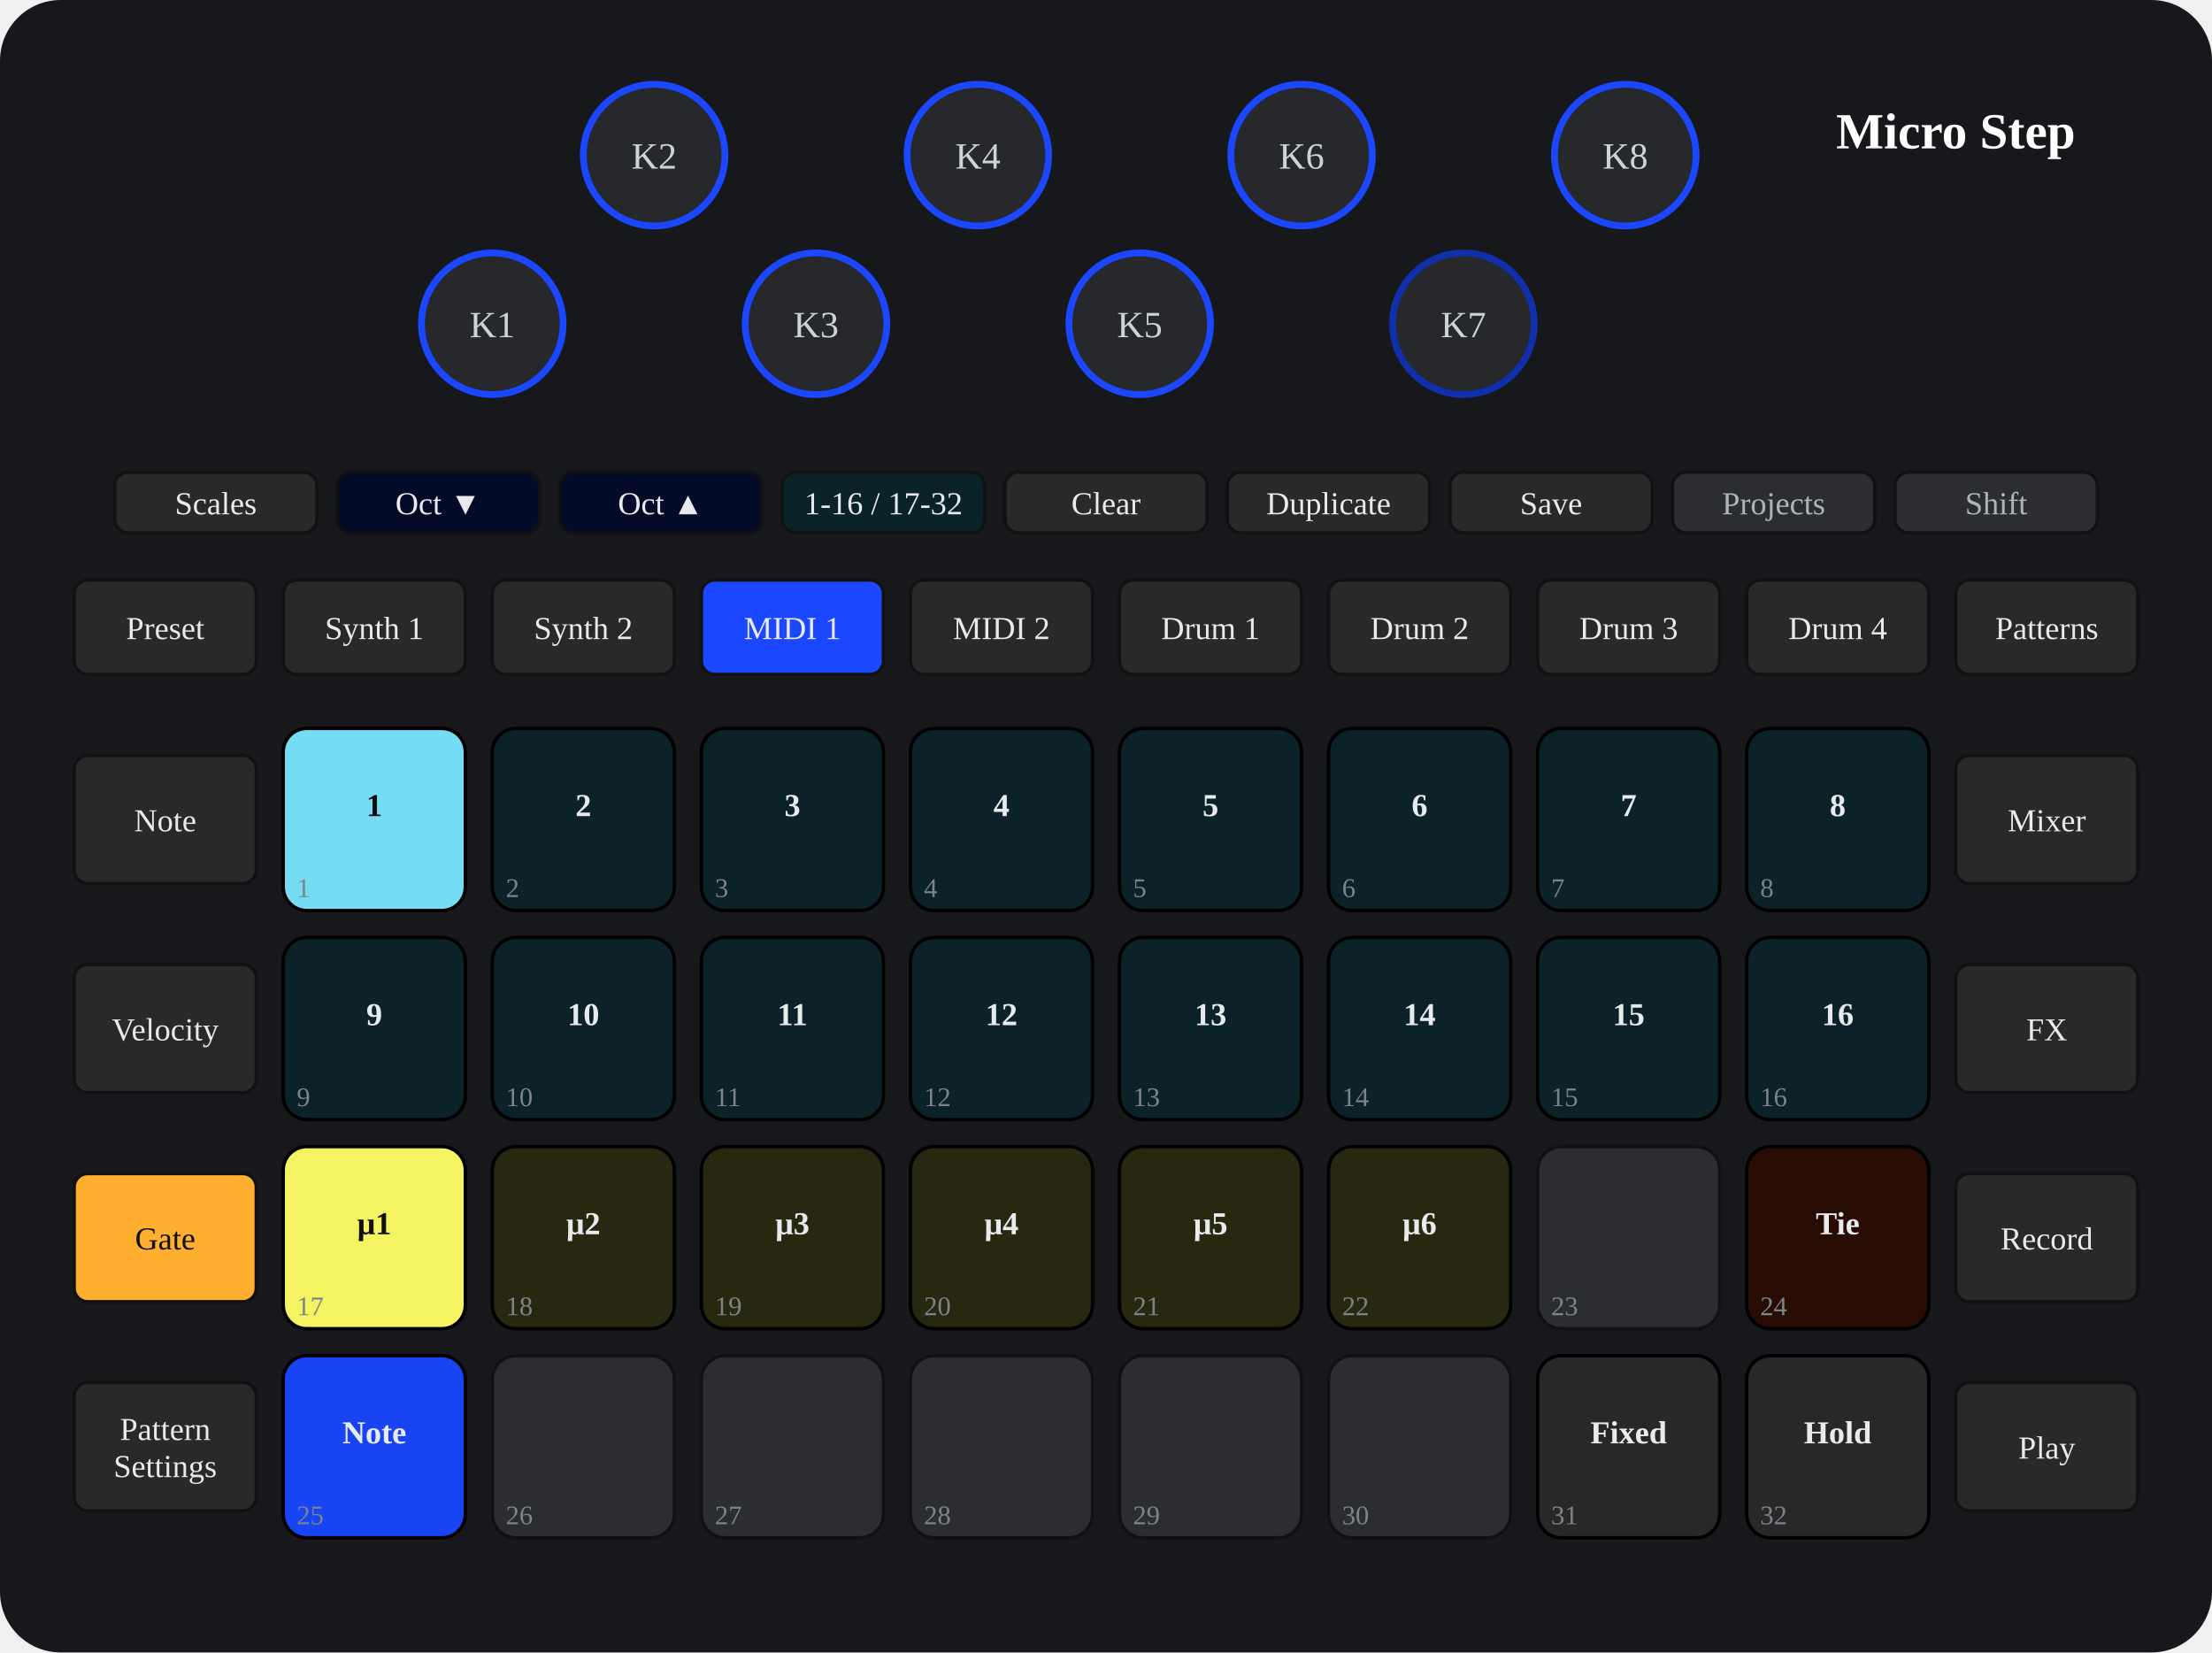
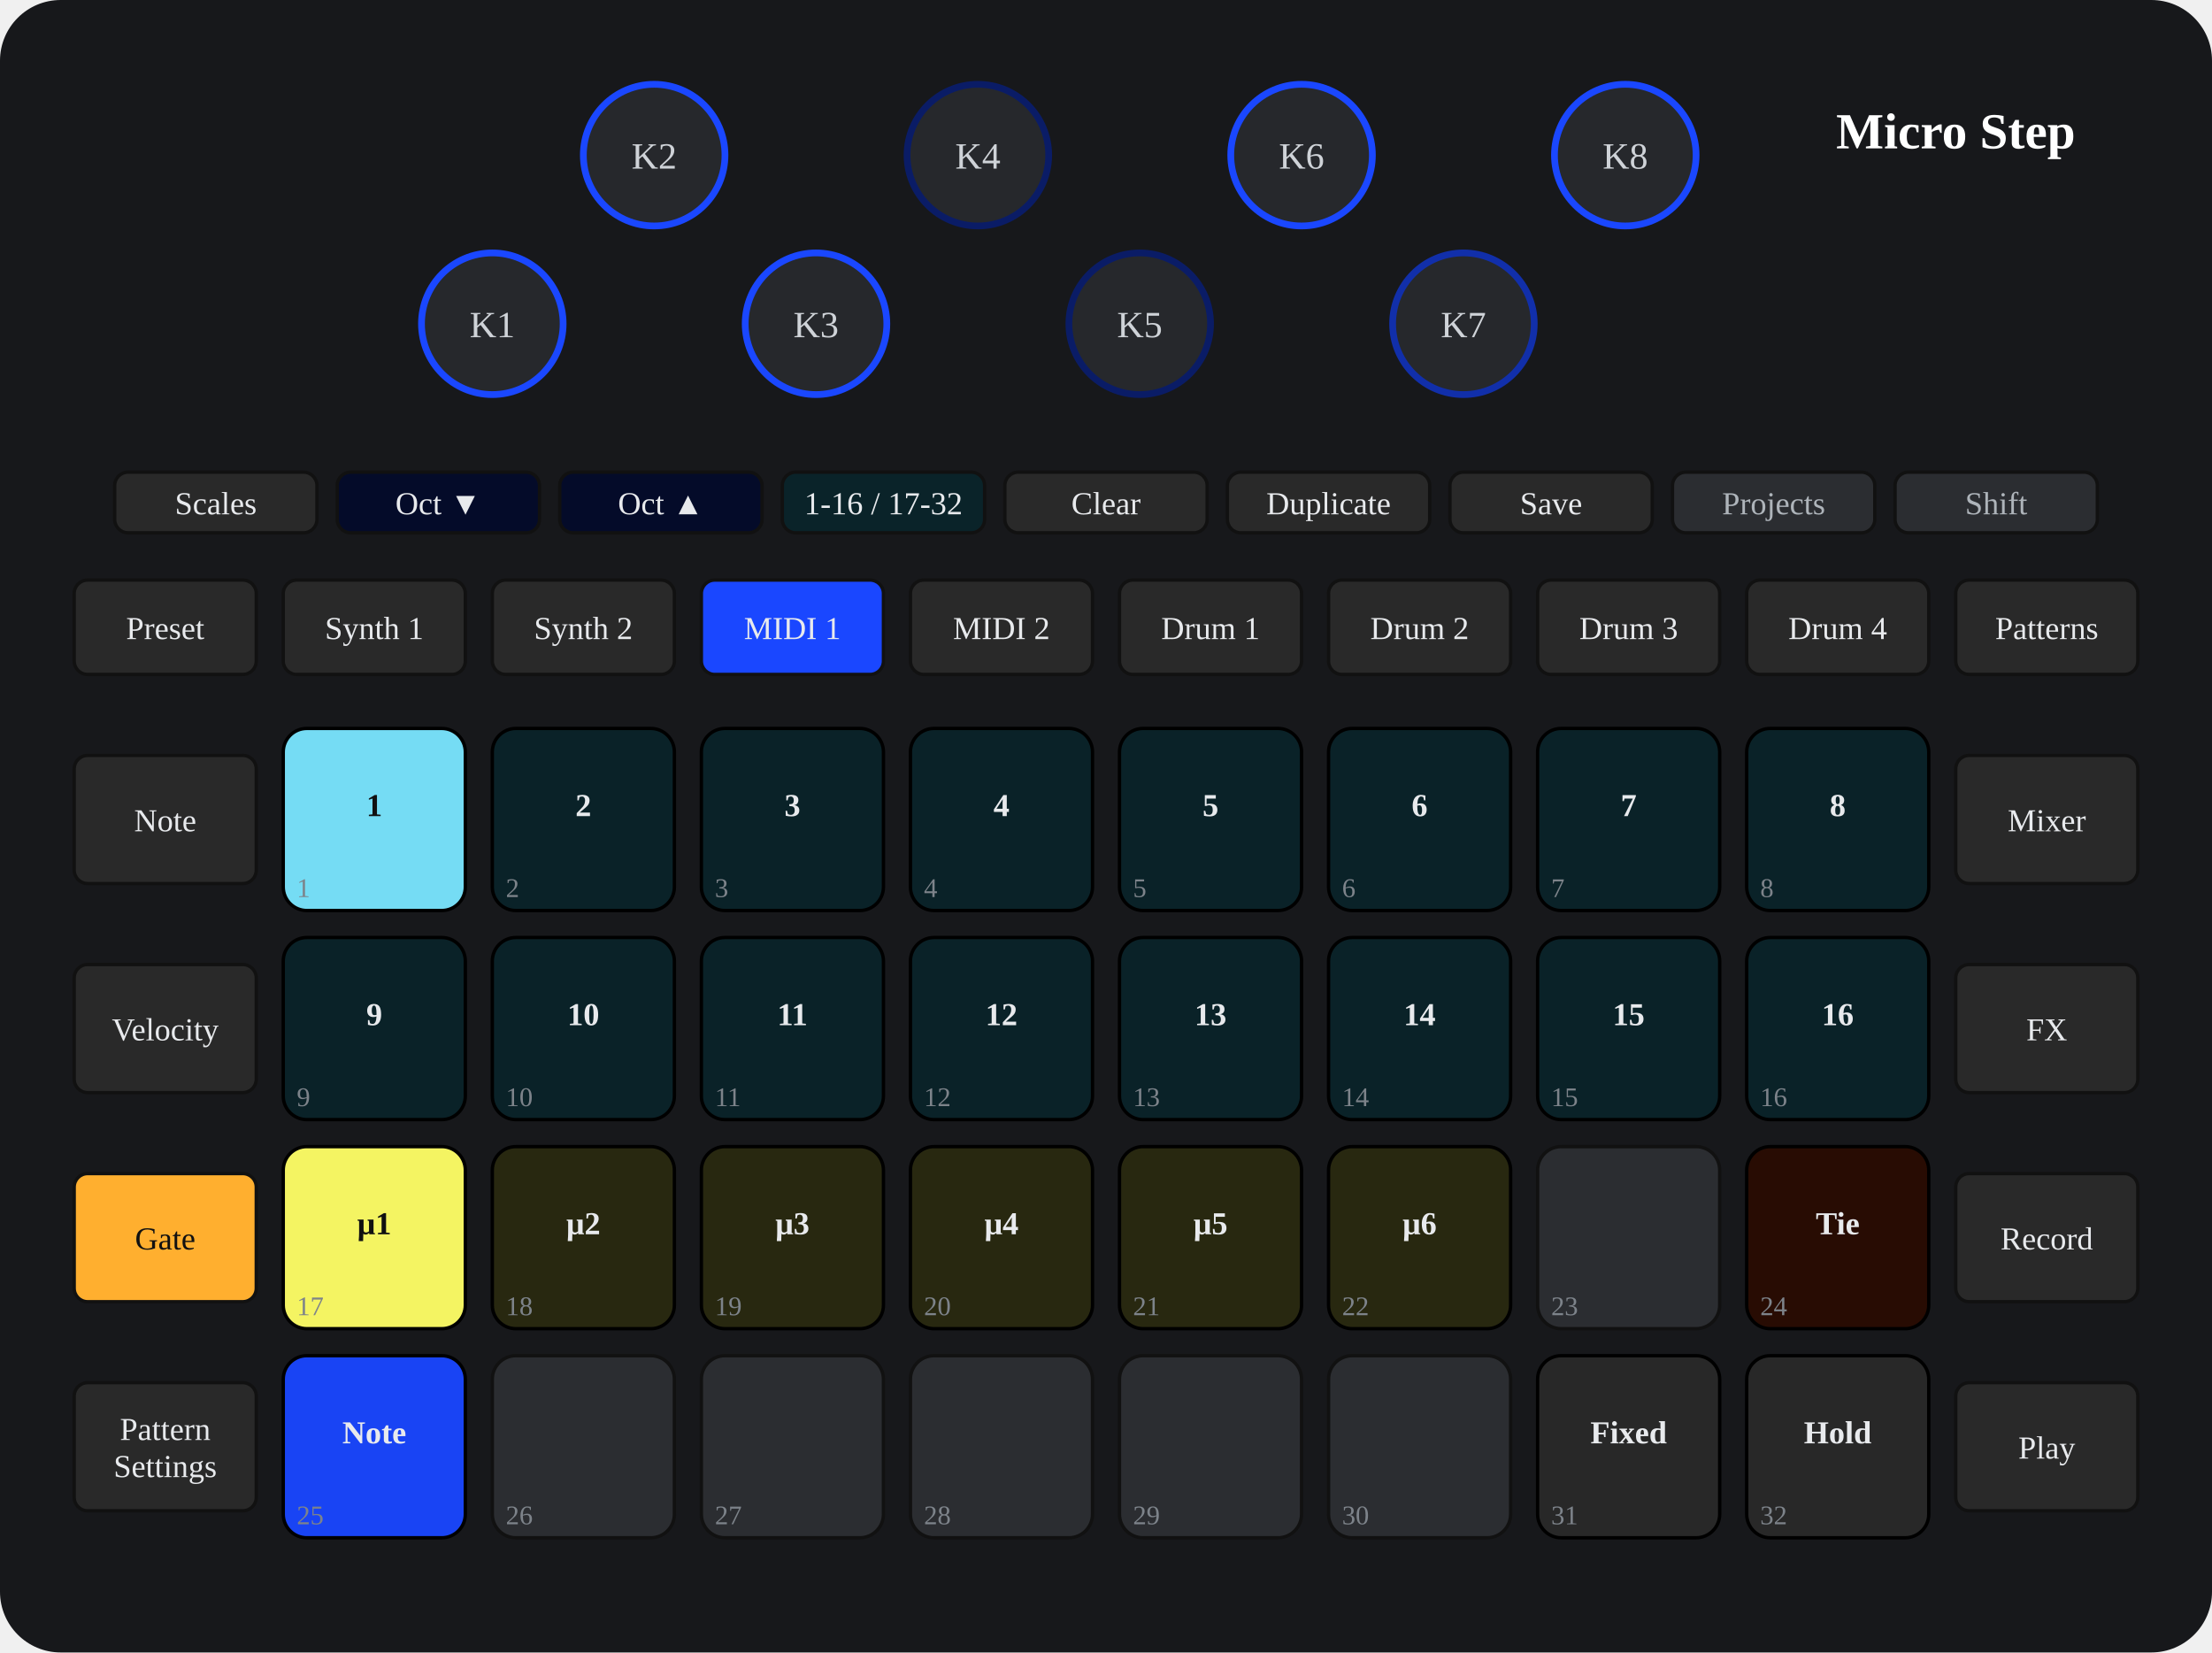
<svg xmlns="http://www.w3.org/2000/svg" viewBox="0 0 656 490" role="img" aria-label="Micro Step: micro steps and Tie; pad 31 fixed length, pad 32 gate by press.">
  <rect x="0" y="0" width="656" height="490" rx="18" fill="#17181b" />
  <circle cx="146" cy="96" r="21" fill="#26282c" stroke="#1a47ff" stroke-width="2" />
  <text x="146" y="100" font-size="11" fill="#cfd3d8" text-anchor="middle">K1</text>
  <circle cx="194" cy="46" r="21" fill="#26282c" stroke="#1a47ff" stroke-width="2" />
  <text x="194" y="50" font-size="11" fill="#cfd3d8" text-anchor="middle">K2</text>
  <circle cx="242" cy="96" r="21" fill="#26282c" stroke="#1a47ff" stroke-width="2" />
  <text x="242" y="100" font-size="11" fill="#cfd3d8" text-anchor="middle">K3</text>
-   <circle cx="290" cy="46" r="21" fill="#26282c" stroke="#1a47ff" stroke-width="2" />
+   <circle cx="290" cy="46" r="21" fill="#26282c" stroke="#0a1c66" stroke-width="2" />
  <text x="290" y="50" font-size="11" fill="#cfd3d8" text-anchor="middle">K4</text>
-   <circle cx="338" cy="96" r="21" fill="#26282c" stroke="#1a47ff" stroke-width="2" />
+   <circle cx="338" cy="96" r="21" fill="#26282c" stroke="#0a1c66" stroke-width="2" />
  <text x="338" y="100" font-size="11" fill="#cfd3d8" text-anchor="middle">K5</text>
  <circle cx="386" cy="46" r="21" fill="#26282c" stroke="#1a47ff" stroke-width="2" />
  <text x="386" y="50" font-size="11" fill="#cfd3d8" text-anchor="middle">K6</text>
  <circle cx="434" cy="96" r="21" fill="#26282c" stroke="#112faa" stroke-width="2" />
  <text x="434" y="100" font-size="11" fill="#cfd3d8" text-anchor="middle">K7</text>
  <circle cx="482" cy="46" r="21" fill="#26282c" stroke="#1a47ff" stroke-width="2" />
  <text x="482" y="50" font-size="11" fill="#cfd3d8" text-anchor="middle">K8</text>
  <text x="580" y="44" font-size="15" font-weight="bold" fill="#ffffff" text-anchor="middle">Micro Step</text>
  <rect x="34" y="140" width="60" height="18" rx="4" fill="#292929" stroke="#111" />
  <text x="64.0" y="152.5" font-size="9.5" fill="#e8eaed" text-anchor="middle">Scales</text>
  <rect x="100" y="140" width="60" height="18" rx="4" fill="#040b29" stroke="#111" />
  <text x="130.0" y="152.5" font-size="9.5" fill="#e8eaed" text-anchor="middle">Oct ▼</text>
  <rect x="166" y="140" width="60" height="18" rx="4" fill="#040b29" stroke="#111" />
  <text x="196.0" y="152.5" font-size="9.5" fill="#e8eaed" text-anchor="middle">Oct ▲</text>
  <rect x="232" y="140" width="60" height="18" rx="4" fill="#0a2329" stroke="#111" />
  <text x="262.0" y="152.5" font-size="9.5" fill="#e8eaed" text-anchor="middle">1-16 / 17-32</text>
  <rect x="298" y="140" width="60" height="18" rx="4" fill="#292929" stroke="#111" />
  <text x="328.0" y="152.5" font-size="9.5" fill="#e8eaed" text-anchor="middle">Clear</text>
  <rect x="364" y="140" width="60" height="18" rx="4" fill="#292929" stroke="#111" />
  <text x="394.0" y="152.5" font-size="9.5" fill="#e8eaed" text-anchor="middle">Duplicate</text>
  <rect x="430" y="140" width="60" height="18" rx="4" fill="#292929" stroke="#111" />
  <text x="460.0" y="152.5" font-size="9.5" fill="#e8eaed" text-anchor="middle">Save</text>
  <rect x="496" y="140" width="60" height="18" rx="4" fill="#2b2d31" stroke="#111" />
  <text x="526.0" y="152.5" font-size="9.5" fill="#aeb4ba" text-anchor="middle">Projects</text>
  <rect x="562" y="140" width="60" height="18" rx="4" fill="#2b2d31" stroke="#111" />
  <text x="592.0" y="152.5" font-size="9.5" fill="#aeb4ba" text-anchor="middle">Shift</text>
  <rect x="22" y="172" width="54" height="28" rx="4" fill="#292929" stroke="#111" />
  <text x="49.0" y="189.5" font-size="9.5" fill="#e8eaed" text-anchor="middle">Preset</text>
  <rect x="84" y="172" width="54" height="28" rx="4" fill="#292929" stroke="#111" />
  <text x="111.0" y="189.5" font-size="9.5" fill="#e8eaed" text-anchor="middle">Synth 1</text>
  <rect x="146" y="172" width="54" height="28" rx="4" fill="#292929" stroke="#111" />
  <text x="173.0" y="189.5" font-size="9.5" fill="#e8eaed" text-anchor="middle">Synth 2</text>
  <rect x="208" y="172" width="54" height="28" rx="4" fill="#1a47ff" stroke="#111" />
  <text x="235.0" y="189.5" font-size="9.5" fill="#e8eaed" text-anchor="middle">MIDI 1</text>
  <rect x="270" y="172" width="54" height="28" rx="4" fill="#292929" stroke="#111" />
  <text x="297.0" y="189.5" font-size="9.5" fill="#e8eaed" text-anchor="middle">MIDI 2</text>
  <rect x="332" y="172" width="54" height="28" rx="4" fill="#292929" stroke="#111" />
  <text x="359.0" y="189.5" font-size="9.5" fill="#e8eaed" text-anchor="middle">Drum 1</text>
  <rect x="394" y="172" width="54" height="28" rx="4" fill="#292929" stroke="#111" />
  <text x="421.0" y="189.5" font-size="9.5" fill="#e8eaed" text-anchor="middle">Drum 2</text>
  <rect x="456" y="172" width="54" height="28" rx="4" fill="#292929" stroke="#111" />
  <text x="483.0" y="189.5" font-size="9.5" fill="#e8eaed" text-anchor="middle">Drum 3</text>
  <rect x="518" y="172" width="54" height="28" rx="4" fill="#292929" stroke="#111" />
  <text x="545.0" y="189.5" font-size="9.5" fill="#e8eaed" text-anchor="middle">Drum 4</text>
  <rect x="580" y="172" width="54" height="28" rx="4" fill="#292929" stroke="#111" />
  <text x="607.0" y="189.5" font-size="9.5" fill="#e8eaed" text-anchor="middle">Patterns</text>
  <rect x="22" y="224" width="54" height="38" rx="4" fill="#292929" stroke="#111" />
  <text x="49.0" y="246.5" font-size="9.5" fill="#e8eaed" text-anchor="middle">Note</text>
  <rect x="580" y="224" width="54" height="38" rx="4" fill="#292929" stroke="#111" />
  <text x="607.0" y="246.5" font-size="9.5" fill="#e8eaed" text-anchor="middle">Mixer</text>
  <rect x="22" y="286" width="54" height="38" rx="4" fill="#292929" stroke="#111" />
  <text x="49.0" y="308.5" font-size="9.5" fill="#e8eaed" text-anchor="middle">Velocity</text>
  <rect x="580" y="286" width="54" height="38" rx="4" fill="#292929" stroke="#111" />
  <text x="607.0" y="308.5" font-size="9.5" fill="#e8eaed" text-anchor="middle">FX</text>
  <rect x="22" y="348" width="54" height="38" rx="4" fill="#ffaf2f" stroke="#111" />
  <text x="49.0" y="370.5" font-size="9.5" fill="#111" text-anchor="middle">Gate</text>
  <rect x="580" y="348" width="54" height="38" rx="4" fill="#292929" stroke="#111" />
  <text x="607.0" y="370.5" font-size="9.5" fill="#e8eaed" text-anchor="middle">Record</text>
  <rect x="22" y="410" width="54" height="38" rx="4" fill="#292929" stroke="#111" />
  <text x="49.0" y="427.0" font-size="9.5" fill="#e8eaed" text-anchor="middle">Pattern</text>
  <text x="49.0" y="438.0" font-size="9.5" fill="#e8eaed" text-anchor="middle">Settings</text>
  <rect x="580" y="410" width="54" height="38" rx="4" fill="#292929" stroke="#111" />
  <text x="607.0" y="432.5" font-size="9.5" fill="#e8eaed" text-anchor="middle">Play</text>
  <rect x="84" y="216" width="54" height="54" rx="7" fill="#7ae6ff" fill-opacity="0.95" stroke="#000" stroke-width="1" />
  <text x="111.0" y="242" font-size="9.5" fill="#111" text-anchor="middle" font-weight="bold">1</text>
  <text x="88" y="266" font-size="8" fill="#7d838a">1</text>
  <rect x="146" y="216" width="54" height="54" rx="7" fill="#0a2329" fill-opacity="0.95" stroke="#000" stroke-width="1" />
  <text x="173.0" y="242" font-size="9.5" fill="#e8eaed" text-anchor="middle" font-weight="bold">2</text>
  <text x="150" y="266" font-size="8" fill="#7d838a">2</text>
  <rect x="208" y="216" width="54" height="54" rx="7" fill="#0a2329" fill-opacity="0.95" stroke="#000" stroke-width="1" />
  <text x="235.0" y="242" font-size="9.5" fill="#e8eaed" text-anchor="middle" font-weight="bold">3</text>
  <text x="212" y="266" font-size="8" fill="#7d838a">3</text>
  <rect x="270" y="216" width="54" height="54" rx="7" fill="#0a2329" fill-opacity="0.95" stroke="#000" stroke-width="1" />
  <text x="297.0" y="242" font-size="9.5" fill="#e8eaed" text-anchor="middle" font-weight="bold">4</text>
  <text x="274" y="266" font-size="8" fill="#7d838a">4</text>
  <rect x="332" y="216" width="54" height="54" rx="7" fill="#0a2329" fill-opacity="0.95" stroke="#000" stroke-width="1" />
  <text x="359.0" y="242" font-size="9.5" fill="#e8eaed" text-anchor="middle" font-weight="bold">5</text>
  <text x="336" y="266" font-size="8" fill="#7d838a">5</text>
  <rect x="394" y="216" width="54" height="54" rx="7" fill="#0a2329" fill-opacity="0.95" stroke="#000" stroke-width="1" />
  <text x="421.0" y="242" font-size="9.5" fill="#e8eaed" text-anchor="middle" font-weight="bold">6</text>
  <text x="398" y="266" font-size="8" fill="#7d838a">6</text>
  <rect x="456" y="216" width="54" height="54" rx="7" fill="#0a2329" fill-opacity="0.95" stroke="#000" stroke-width="1" />
  <text x="483.0" y="242" font-size="9.5" fill="#e8eaed" text-anchor="middle" font-weight="bold">7</text>
  <text x="460" y="266" font-size="8" fill="#7d838a">7</text>
  <rect x="518" y="216" width="54" height="54" rx="7" fill="#0a2329" fill-opacity="0.95" stroke="#000" stroke-width="1" />
  <text x="545.0" y="242" font-size="9.5" fill="#e8eaed" text-anchor="middle" font-weight="bold">8</text>
  <text x="522" y="266" font-size="8" fill="#7d838a">8</text>
  <rect x="84" y="278" width="54" height="54" rx="7" fill="#0a2329" fill-opacity="0.95" stroke="#000" stroke-width="1" />
  <text x="111.0" y="304" font-size="9.5" fill="#e8eaed" text-anchor="middle" font-weight="bold">9</text>
  <text x="88" y="328" font-size="8" fill="#7d838a">9</text>
  <rect x="146" y="278" width="54" height="54" rx="7" fill="#0a2329" fill-opacity="0.95" stroke="#000" stroke-width="1" />
  <text x="173.0" y="304" font-size="9.5" fill="#e8eaed" text-anchor="middle" font-weight="bold">10</text>
  <text x="150" y="328" font-size="8" fill="#7d838a">10</text>
  <rect x="208" y="278" width="54" height="54" rx="7" fill="#0a2329" fill-opacity="0.95" stroke="#000" stroke-width="1" />
  <text x="235.0" y="304" font-size="9.5" fill="#e8eaed" text-anchor="middle" font-weight="bold">11</text>
  <text x="212" y="328" font-size="8" fill="#7d838a">11</text>
  <rect x="270" y="278" width="54" height="54" rx="7" fill="#0a2329" fill-opacity="0.95" stroke="#000" stroke-width="1" />
  <text x="297.0" y="304" font-size="9.5" fill="#e8eaed" text-anchor="middle" font-weight="bold">12</text>
  <text x="274" y="328" font-size="8" fill="#7d838a">12</text>
  <rect x="332" y="278" width="54" height="54" rx="7" fill="#0a2329" fill-opacity="0.95" stroke="#000" stroke-width="1" />
  <text x="359.0" y="304" font-size="9.5" fill="#e8eaed" text-anchor="middle" font-weight="bold">13</text>
  <text x="336" y="328" font-size="8" fill="#7d838a">13</text>
  <rect x="394" y="278" width="54" height="54" rx="7" fill="#0a2329" fill-opacity="0.95" stroke="#000" stroke-width="1" />
  <text x="421.0" y="304" font-size="9.5" fill="#e8eaed" text-anchor="middle" font-weight="bold">14</text>
  <text x="398" y="328" font-size="8" fill="#7d838a">14</text>
  <rect x="456" y="278" width="54" height="54" rx="7" fill="#0a2329" fill-opacity="0.95" stroke="#000" stroke-width="1" />
  <text x="483.0" y="304" font-size="9.5" fill="#e8eaed" text-anchor="middle" font-weight="bold">15</text>
  <text x="460" y="328" font-size="8" fill="#7d838a">15</text>
  <rect x="518" y="278" width="54" height="54" rx="7" fill="#0a2329" fill-opacity="0.95" stroke="#000" stroke-width="1" />
  <text x="545.0" y="304" font-size="9.5" fill="#e8eaed" text-anchor="middle" font-weight="bold">16</text>
  <text x="522" y="328" font-size="8" fill="#7d838a">16</text>
  <rect x="84" y="340" width="54" height="54" rx="7" fill="#ffff66" fill-opacity="0.95" stroke="#000" stroke-width="1" />
  <text x="111.0" y="366" font-size="9.5" fill="#111" text-anchor="middle" font-weight="bold">μ1</text>
  <text x="88" y="390" font-size="8" fill="#7d838a">17</text>
  <rect x="146" y="340" width="54" height="54" rx="7" fill="#292910" fill-opacity="0.95" stroke="#000" stroke-width="1" />
  <text x="173.0" y="366" font-size="9.5" fill="#e8eaed" text-anchor="middle" font-weight="bold">μ2</text>
  <text x="150" y="390" font-size="8" fill="#7d838a">18</text>
  <rect x="208" y="340" width="54" height="54" rx="7" fill="#292910" fill-opacity="0.95" stroke="#000" stroke-width="1" />
  <text x="235.0" y="366" font-size="9.5" fill="#e8eaed" text-anchor="middle" font-weight="bold">μ3</text>
  <text x="212" y="390" font-size="8" fill="#7d838a">19</text>
  <rect x="270" y="340" width="54" height="54" rx="7" fill="#292910" fill-opacity="0.95" stroke="#000" stroke-width="1" />
  <text x="297.0" y="366" font-size="9.5" fill="#e8eaed" text-anchor="middle" font-weight="bold">μ4</text>
  <text x="274" y="390" font-size="8" fill="#7d838a">20</text>
  <rect x="332" y="340" width="54" height="54" rx="7" fill="#292910" fill-opacity="0.95" stroke="#000" stroke-width="1" />
  <text x="359.0" y="366" font-size="9.5" fill="#e8eaed" text-anchor="middle" font-weight="bold">μ5</text>
  <text x="336" y="390" font-size="8" fill="#7d838a">21</text>
  <rect x="394" y="340" width="54" height="54" rx="7" fill="#292910" fill-opacity="0.95" stroke="#000" stroke-width="1" />
  <text x="421.0" y="366" font-size="9.5" fill="#e8eaed" text-anchor="middle" font-weight="bold">μ6</text>
  <text x="398" y="390" font-size="8" fill="#7d838a">22</text>
  <rect x="456" y="340" width="54" height="54" rx="7" fill="#2b2d31" stroke="#111" />
  <text x="460" y="390" font-size="8" fill="#7d838a">23</text>
  <rect x="518" y="340" width="54" height="54" rx="7" fill="#290c03" fill-opacity="0.95" stroke="#000" stroke-width="1" />
  <text x="545.0" y="366" font-size="9.5" fill="#e8eaed" text-anchor="middle" font-weight="bold">Tie</text>
  <text x="522" y="390" font-size="8" fill="#7d838a">24</text>
  <rect x="84" y="402" width="54" height="54" rx="7" fill="#1a47ff" fill-opacity="0.95" stroke="#000" stroke-width="1" />
  <text x="111.0" y="428" font-size="9.5" fill="#e8eaed" text-anchor="middle" font-weight="bold">Note</text>
  <text x="88" y="452" font-size="8" fill="#7d838a">25</text>
  <rect x="146" y="402" width="54" height="54" rx="7" fill="#2b2d31" stroke="#111" />
  <text x="150" y="452" font-size="8" fill="#7d838a">26</text>
  <rect x="208" y="402" width="54" height="54" rx="7" fill="#2b2d31" stroke="#111" />
  <text x="212" y="452" font-size="8" fill="#7d838a">27</text>
  <rect x="270" y="402" width="54" height="54" rx="7" fill="#2b2d31" stroke="#111" />
  <text x="274" y="452" font-size="8" fill="#7d838a">28</text>
  <rect x="332" y="402" width="54" height="54" rx="7" fill="#2b2d31" stroke="#111" />
  <text x="336" y="452" font-size="8" fill="#7d838a">29</text>
  <rect x="394" y="402" width="54" height="54" rx="7" fill="#2b2d31" stroke="#111" />
  <text x="398" y="452" font-size="8" fill="#7d838a">30</text>
  <rect x="456" y="402" width="54" height="54" rx="7" fill="#292929" fill-opacity="0.95" stroke="#000" stroke-width="1" />
  <text x="483.0" y="428" font-size="9.5" fill="#e8eaed" text-anchor="middle" font-weight="bold">Fixed</text>
  <text x="460" y="452" font-size="8" fill="#7d838a">31</text>
  <rect x="518" y="402" width="54" height="54" rx="7" fill="#292929" fill-opacity="0.95" stroke="#000" stroke-width="1" />
  <text x="545.0" y="428" font-size="9.5" fill="#e8eaed" text-anchor="middle" font-weight="bold">Hold</text>
  <text x="522" y="452" font-size="8" fill="#7d838a">32</text>
</svg>
